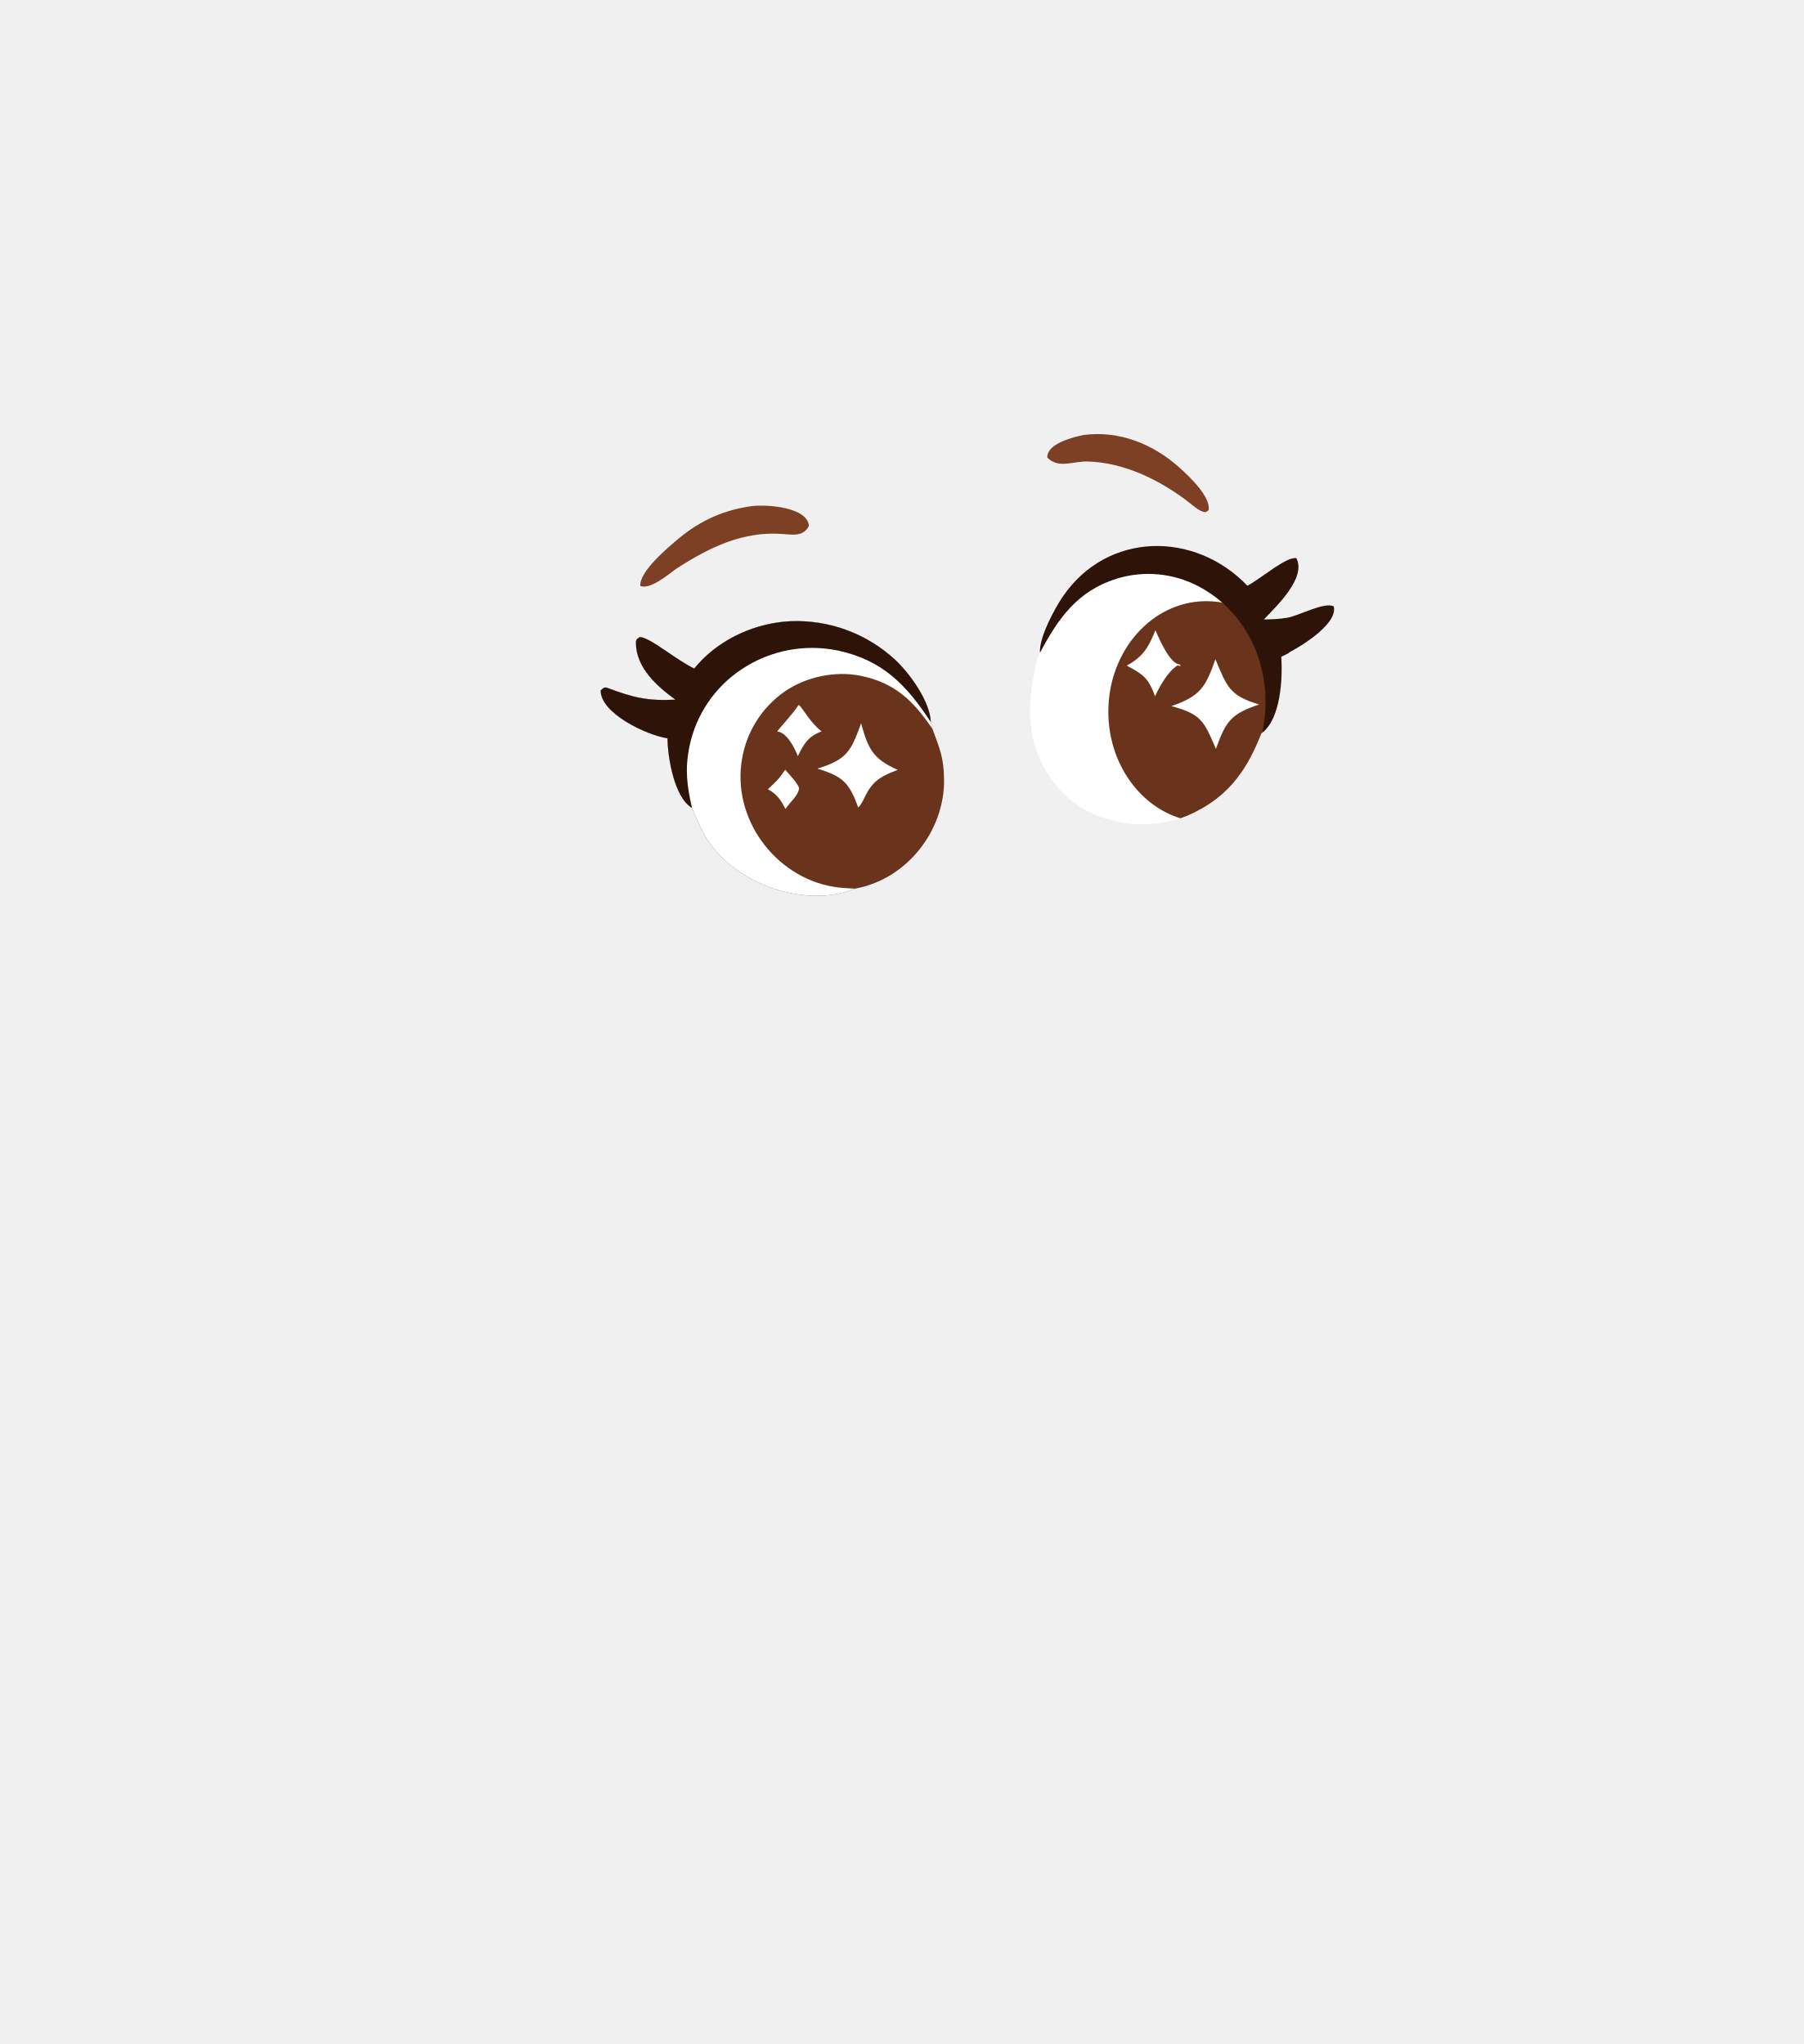
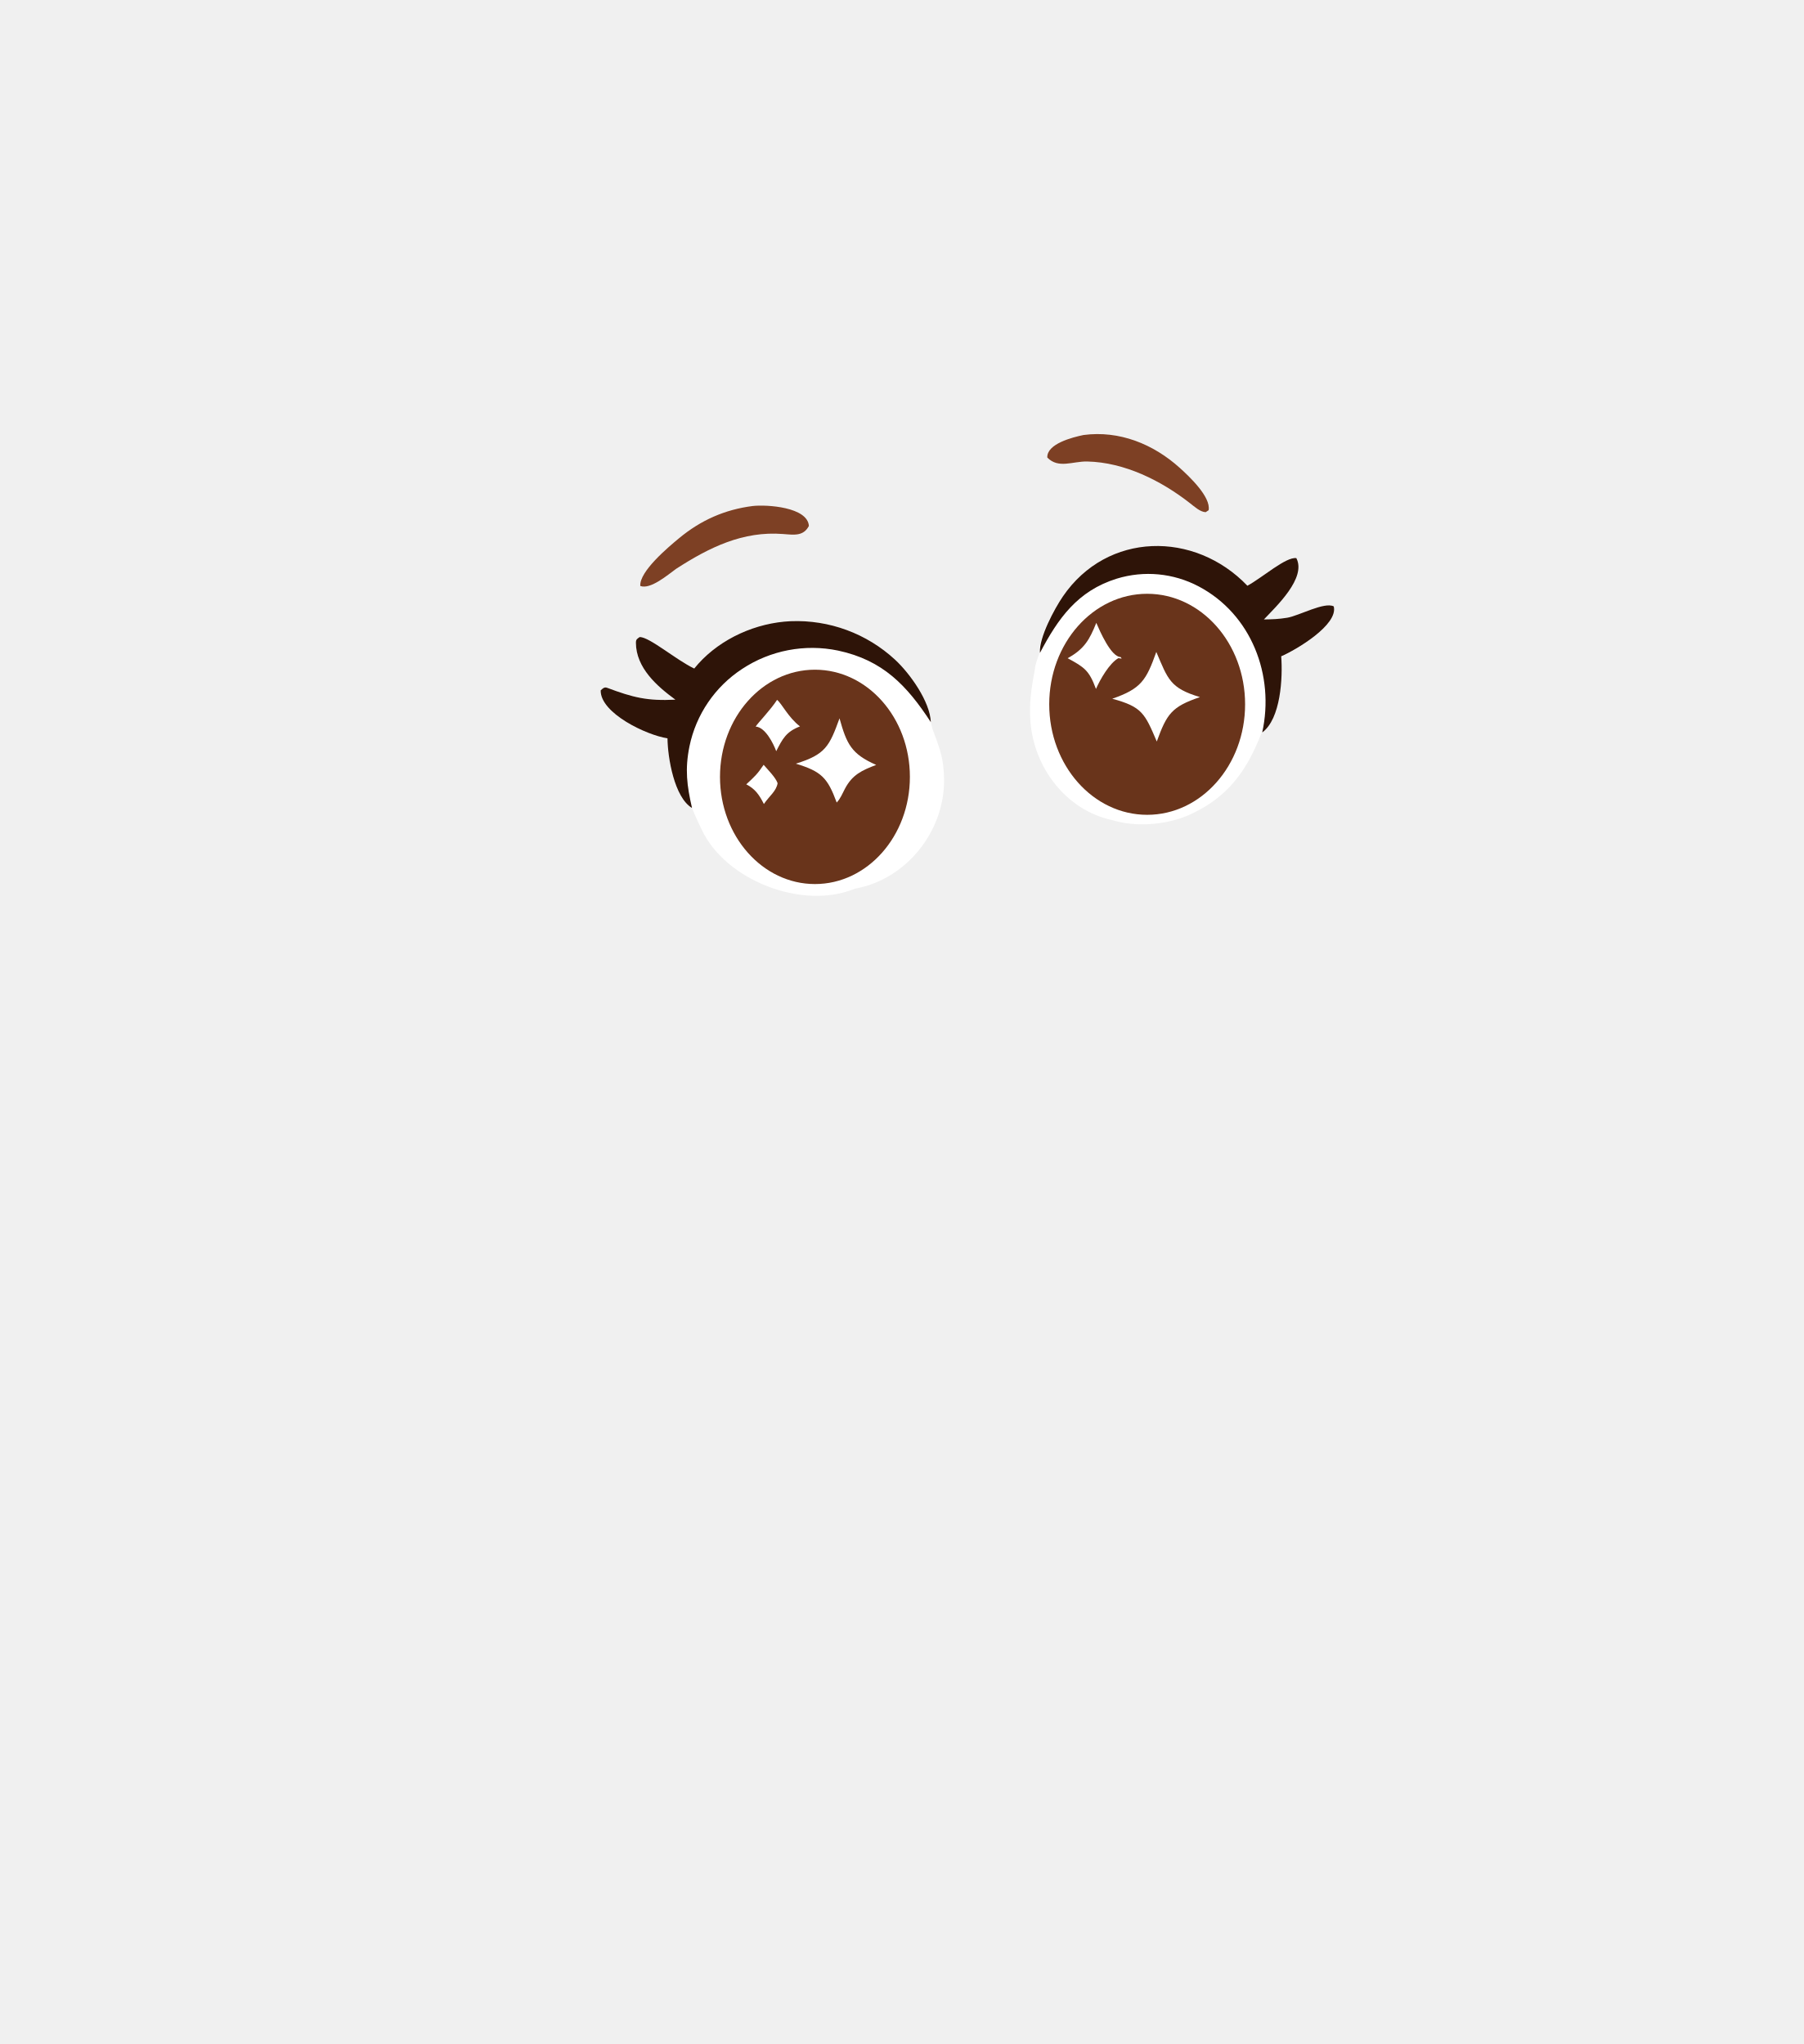
<svg xmlns="http://www.w3.org/2000/svg" width="1178" height="1335" viewBox="0 0 1178 1335" fill="none">
-   <path d="M453.335 436.637C454.177 435.594 455.046 434.575 455.941 433.579C470.989 416.852 493.879 406.73 516.261 405.724C541.47 404.698 566.046 413.769 584.543 430.927C594.236 439.915 607.348 458.275 607.821 471.653L608.924 476.119C613.806 489.439 616.298 494.989 616.464 509.205C616.855 542.588 592.082 574.387 558.268 580.42C523.968 594.614 473.934 575.014 458.27 542.01C455.942 537.106 453.888 532.761 451.878 527.712C440.319 520.851 436.001 494.882 435.861 482.222C422.247 480.183 391.977 465.846 392.239 450.913C393.385 449.828 394.575 448.516 396.417 449.206C413.507 455.608 422.705 457.896 441.015 456.973C429.08 448.225 415.353 436.273 415.247 419.855C415.232 417.477 416.12 417.206 417.756 416.048C424.316 416.148 441.543 431.048 453.335 436.637Z" fill="#69341B" />
-   <path d="M453.335 436.637C454.177 435.594 455.046 434.575 455.941 433.579C470.989 416.852 493.879 406.73 516.261 405.724C541.47 404.698 566.046 413.769 584.543 430.927C594.236 439.915 607.348 458.275 607.821 471.653L608.924 476.119C596.595 458.024 584.661 445.991 562.039 441.388C545.49 438.02 526.464 441.971 512.527 451.572C497.68 461.852 487.607 477.686 484.585 495.49C477.712 534.014 505.523 572.447 543.9 579.124C548.564 579.935 553.537 580.174 558.268 580.42C523.968 594.614 473.934 575.014 458.27 542.01C455.942 537.106 453.888 532.761 451.878 527.712C440.319 520.851 436.001 494.882 435.861 482.222C422.247 480.183 391.977 465.846 392.239 450.913C393.385 449.828 394.575 448.516 396.417 449.206C413.507 455.608 422.705 457.896 441.015 456.973C429.08 448.225 415.353 436.273 415.247 419.855C415.232 417.477 416.12 417.206 417.756 416.048C424.316 416.148 441.543 431.048 453.335 436.637Z" fill="white" />
+   <path d="M453.335 436.637C454.177 435.594 455.046 434.575 455.941 433.579C470.989 416.852 493.879 406.73 516.261 405.724C541.47 404.698 566.046 413.769 584.543 430.927C594.236 439.915 607.348 458.275 607.821 471.653L608.924 476.119C613.806 489.439 616.298 494.989 616.464 509.205C616.855 542.588 592.082 574.387 558.268 580.42C523.968 594.614 473.934 575.014 458.27 542.01C455.942 537.106 453.888 532.761 451.878 527.712C440.319 520.851 436.001 494.882 435.861 482.222C422.247 480.183 391.977 465.846 392.239 450.913C393.385 449.828 394.575 448.516 396.417 449.206C413.507 455.608 422.705 457.896 441.015 456.973C429.08 448.225 415.353 436.273 415.247 419.855C415.232 417.477 416.12 417.206 417.756 416.048C424.316 416.148 441.543 431.048 453.335 436.637Z" fill="white" />
+   <path d="M532.155 437.4C566.396 437.4 594.155 468.74 594.155 507.4C594.155 546.06 566.396 577.4 532.155 577.4C497.913 577.4 470.154 546.06 470.154 507.4C470.154 468.74 497.913 437.4 532.155 437.4Z" fill="#69341B" />
  <path d="M453.335 436.637C454.177 435.594 455.046 434.575 455.941 433.579C470.989 416.852 493.879 406.73 516.261 405.724C541.47 404.698 566.046 413.769 584.543 430.927C594.236 439.915 607.348 458.275 607.821 471.653C592.21 447.733 576.556 431.186 547.262 424.916C525.618 420.399 503.069 424.714 484.621 436.9C466.877 448.508 454.494 466.713 450.217 487.48C447.172 502.454 448.543 513.123 451.878 527.712C440.319 520.851 436.001 494.882 435.861 482.222C422.247 480.183 391.977 465.846 392.239 450.913C393.385 449.828 394.575 448.516 396.417 449.206C413.507 455.608 422.705 457.896 441.015 456.973C429.08 448.225 415.353 436.273 415.247 419.855C415.232 417.477 416.12 417.206 417.756 416.048C424.316 416.148 441.543 431.048 453.335 436.637Z" fill="#2E1408" />
-   <path d="M562.285 472.421C566.965 489.178 569.945 495.669 586.22 502.829C576.837 506.407 570.584 509.261 565.772 518.49C564.093 521.711 562.936 524.727 560.449 527.408C554.45 511.155 550.481 507.119 533.776 502.022C553.148 496.014 555.655 490.675 562.285 472.421Z" fill="white" />
-   <path d="M521.508 460.355C524.501 462.644 528.823 471.813 536.471 477.675C527.391 481.185 525.115 485.746 520.954 493.854C519.036 488.699 513.793 478.206 507.524 477.791C508.891 475.531 517.286 466.908 521.508 460.355Z" fill="white" />
-   <path d="M512.732 502.769C515.573 506.067 520.578 511.039 521.858 514.775C520.983 520.016 516.612 522.961 512.896 528.358C509.977 522.591 507.319 518.528 501.393 515.519C506.688 510.602 508.644 508.903 512.732 502.769Z" fill="white" />
+   <path d="M548.201 469.175C552.882 485.933 555.861 492.424 572.137 499.584C562.753 503.162 556.5 506.016 551.689 515.245C550.01 518.466 548.852 521.482 546.365 524.163C540.367 507.91 536.398 503.874 519.693 498.777C539.064 492.769 541.572 487.429 548.201 469.175Z" fill="white" />
+   <path d="M507.424 457.109C510.418 459.399 514.739 468.568 522.387 474.43C513.307 477.94 511.032 482.501 506.871 490.609C504.952 485.454 499.71 474.961 493.44 474.546C494.807 472.286 503.203 463.663 507.424 457.109Z" fill="white" />
+   <path d="M498.648 499.524C501.489 502.822 506.495 507.794 507.775 511.53C506.899 516.771 502.528 519.716 498.812 525.113C495.893 519.346 493.236 515.283 487.309 512.274C492.604 507.357 494.56 505.658 498.648 499.524Z" fill="white" />
  <path d="M491.516 330.491C500.687 329.461 527.438 331.132 528.2 343.531C524.599 350.279 518.744 349.361 511.347 348.78C485.086 346.714 463.221 357.51 441.546 371.49C436.193 375.336 424.757 385.228 418.114 382.714C417.377 373.277 436.39 357.354 443.434 351.52C457.637 339.755 473.263 332.818 491.516 330.491Z" fill="#7D4024" />
  <path d="M693.519 390.12C709.571 366.642 734.28 355.977 758.988 357.282C760.38 357.356 761.772 357.468 763.163 357.618C766.639 357.991 770.105 358.6 773.537 359.444C774.224 359.613 774.909 359.791 775.593 359.978C784.138 362.322 792.442 366.127 800.126 371.356C800.74 371.774 801.351 372.202 801.957 372.638C805.293 375.039 808.504 377.714 811.556 380.662C812.111 381.197 812.662 381.741 813.206 382.295C813.478 382.572 813.748 382.851 814.017 383.132C823.7 377.878 839.215 364.086 845.976 365.097C846.082 365.3 846.181 365.504 846.273 365.709C847.012 367.351 847.344 369.077 847.344 370.856C847.345 372.19 847.159 373.555 846.819 374.936C846.705 375.397 846.575 375.859 846.428 376.323C846.281 376.787 846.118 377.252 845.941 377.718C845.319 379.35 844.515 380.992 843.58 382.625C843.046 383.559 842.469 384.489 841.858 385.413C836.668 393.264 829.056 400.625 824.796 405.146C830.637 405.035 834.199 404.974 840.026 404.027C847.53 402.807 864.296 393.453 870.396 396.613C870.54 397.178 870.616 397.752 870.631 398.334C870.636 398.527 870.635 398.722 870.626 398.917C870.564 400.286 870.172 401.694 869.513 403.12C869.23 403.731 868.898 404.345 868.522 404.961C867.145 407.218 865.176 409.497 862.859 411.713C862.438 412.116 862.005 412.517 861.562 412.915C859.128 415.106 856.391 417.221 853.598 419.174C852.583 419.884 851.56 420.573 850.541 421.237C846.466 423.892 842.46 426.143 839.28 427.734C838.485 428.132 837.741 428.489 837.061 428.8C836.721 428.956 836.397 429.101 836.091 429.233C836.327 432.265 836.447 435.926 836.363 439.889C836.339 441.022 836.298 442.178 836.239 443.352C836.12 445.7 835.927 448.117 835.643 450.54C835.501 451.751 835.336 452.964 835.146 454.172C834.908 455.681 834.632 457.181 834.313 458.657C834.186 459.247 834.052 459.834 833.91 460.416C833.698 461.288 833.47 462.15 833.225 462.998C832.735 464.693 832.178 466.331 831.547 467.888C829.653 472.558 827.092 476.49 823.679 478.986C821.271 485.108 818.709 490.772 815.831 496.002C815.472 496.656 815.107 497.303 814.737 497.944C811.962 502.746 808.891 507.168 805.39 511.233C804.923 511.775 804.449 512.311 803.967 512.841C803.726 513.105 803.482 513.368 803.237 513.63C802.747 514.153 802.248 514.669 801.741 515.179C800.22 516.71 798.624 518.185 796.943 519.605C795.261 521.025 793.495 522.39 791.636 523.701C791.326 523.92 791.014 524.137 790.699 524.353C790.069 524.784 789.428 525.209 788.777 525.628C788.125 526.047 787.463 526.461 786.789 526.868C786.116 527.276 785.431 527.678 784.735 528.074C783.343 528.866 781.906 529.634 780.419 530.38C779.676 530.753 778.92 531.12 778.153 531.482C777.769 531.663 777.382 531.842 776.993 532.02C776.531 532.231 776.063 532.437 775.59 532.638C775.118 532.839 774.64 533.035 774.158 533.226C773.193 533.608 772.209 533.97 771.209 534.312C770.208 534.653 769.191 534.973 768.159 535.274C766.096 535.875 763.976 536.393 761.819 536.825C759.122 537.364 756.368 537.77 753.596 538.034C750.824 538.298 748.034 538.421 745.265 538.399C744.157 538.39 743.053 538.357 741.954 538.301C736.462 538.02 731.115 537.144 726.229 535.624C696.116 529.181 675.278 501.417 672.888 471.535C671.908 459.269 673.507 449.105 675.786 437.108C676.033 433.906 677.5 430.154 678.531 427.023C677.842 417.075 687.943 398.273 693.519 390.12Z" fill="white" />
-   <path d="M787.688 392.634C810.499 392.634 830.519 406.115 841.839 426.403C840.941 426.886 840.085 427.332 839.28 427.734C838.485 428.132 837.742 428.489 837.062 428.801C836.722 428.956 836.398 429.101 836.091 429.233C836.328 432.265 836.446 435.926 836.362 439.889C836.338 441.022 836.299 442.179 836.239 443.352C836.121 445.7 835.927 448.117 835.643 450.54C835.5 451.751 835.335 452.964 835.146 454.172C834.908 455.681 834.632 457.181 834.313 458.657C834.186 459.247 834.052 459.834 833.91 460.416C833.698 461.288 833.471 462.15 833.226 462.998C832.736 464.693 832.178 466.331 831.547 467.887C829.653 472.557 827.093 476.489 823.68 478.985C821.271 485.108 818.709 490.772 815.831 496.002C815.471 496.656 815.107 497.304 814.737 497.944C811.963 502.746 808.891 507.169 805.391 511.233C804.924 511.775 804.449 512.311 803.967 512.841C803.726 513.105 803.482 513.368 803.237 513.63C802.747 514.153 802.248 514.669 801.741 515.179C800.22 516.71 798.624 518.185 796.942 519.605C795.261 521.025 793.495 522.39 791.636 523.701C791.326 523.92 791.013 524.137 790.698 524.352C790.068 524.783 789.428 525.208 788.776 525.628C788.125 526.047 787.462 526.46 786.789 526.868C786.116 527.276 785.431 527.678 784.735 528.074C783.343 528.866 781.905 529.635 780.419 530.381C779.676 530.754 778.92 531.121 778.152 531.482C777.769 531.663 777.382 531.842 776.992 532.02C776.53 532.231 776.062 532.438 775.59 532.638C775.118 532.839 774.64 533.035 774.158 533.226C773.194 533.608 772.21 533.97 771.209 534.311C771.071 534.358 770.932 534.404 770.793 534.45C743.672 526.087 723.736 498.079 723.736 464.815C723.736 424.95 752.369 392.634 787.688 392.634Z" fill="#69341B" />
+   <path d="M749.094 387.818C784.413 387.819 813.044 420.135 813.044 460C813.044 499.865 784.413 532.181 749.094 532.182C713.775 532.182 685.143 499.865 685.143 460C685.143 420.135 713.775 387.818 749.094 387.818Z" fill="#69341B" />
  <path d="M679.062 426.459C678.372 416.511 688.474 397.708 694.05 389.555C722.99 347.229 780.062 346.548 814.549 382.569C824.232 377.314 839.747 363.52 846.508 364.532C853.241 377.5 833.346 396.071 825.328 404.582C831.169 404.47 834.73 404.409 840.557 403.463C848.061 402.243 864.827 392.888 870.927 396.049C874.004 408.09 846.44 424.426 836.622 428.668C837.704 442.526 836.346 469.546 824.211 478.42C832.454 441.187 817.183 401.179 782.742 383.006C766.293 374.305 747.067 372.479 729.275 377.926C703.608 385.906 690.948 403.904 679.062 426.459Z" fill="#2E1408" />
-   <path d="M793.657 430.624C801.308 448.572 802.625 454.219 822.154 460.113C803.646 466.391 800.535 471.06 793.964 489.111C786.144 470.725 784.346 466.431 764.888 461.182C783.859 454.613 787.084 449.066 793.657 430.624Z" fill="white" />
-   <path d="M754.47 411.629C756.776 416.992 764.104 433.895 770.362 433.951L771.042 434.97L768.905 434.669C762.972 438.05 756.993 448.556 754.258 454.787C749.799 442.678 746.732 440.648 735.762 434.716C746.675 428.715 750.047 422.623 754.47 411.629Z" fill="white" />
+   <path d="M755.063 425.809C762.714 443.756 764.031 449.403 783.56 455.297C765.052 461.576 761.94 466.245 755.37 484.296C747.55 465.91 745.752 461.616 726.293 456.367C745.265 449.797 748.49 444.25 755.063 425.809Z" fill="white" />
+   <path d="M715.876 406.813C718.181 412.176 725.51 429.08 731.768 429.136L732.448 430.155L730.311 429.853C724.378 433.235 718.398 443.74 715.664 449.972C711.205 437.863 708.138 435.832 697.167 429.9C708.081 423.9 711.453 417.808 715.876 406.813Z" fill="white" />
  <path d="M707.573 284.111C730.972 281.02 753.161 290.067 770.345 305.554C776.469 311.073 790.858 324.573 789.215 333.248L787.281 334.524C783.651 334.336 780.06 330.951 777.037 328.635C758.3 313.953 734.274 301.935 709.968 301.417C700.425 301.214 691.132 306.313 683.878 298.825C683.496 289.871 700.34 285.598 707.573 284.111Z" fill="#7D4024" />
</svg>
